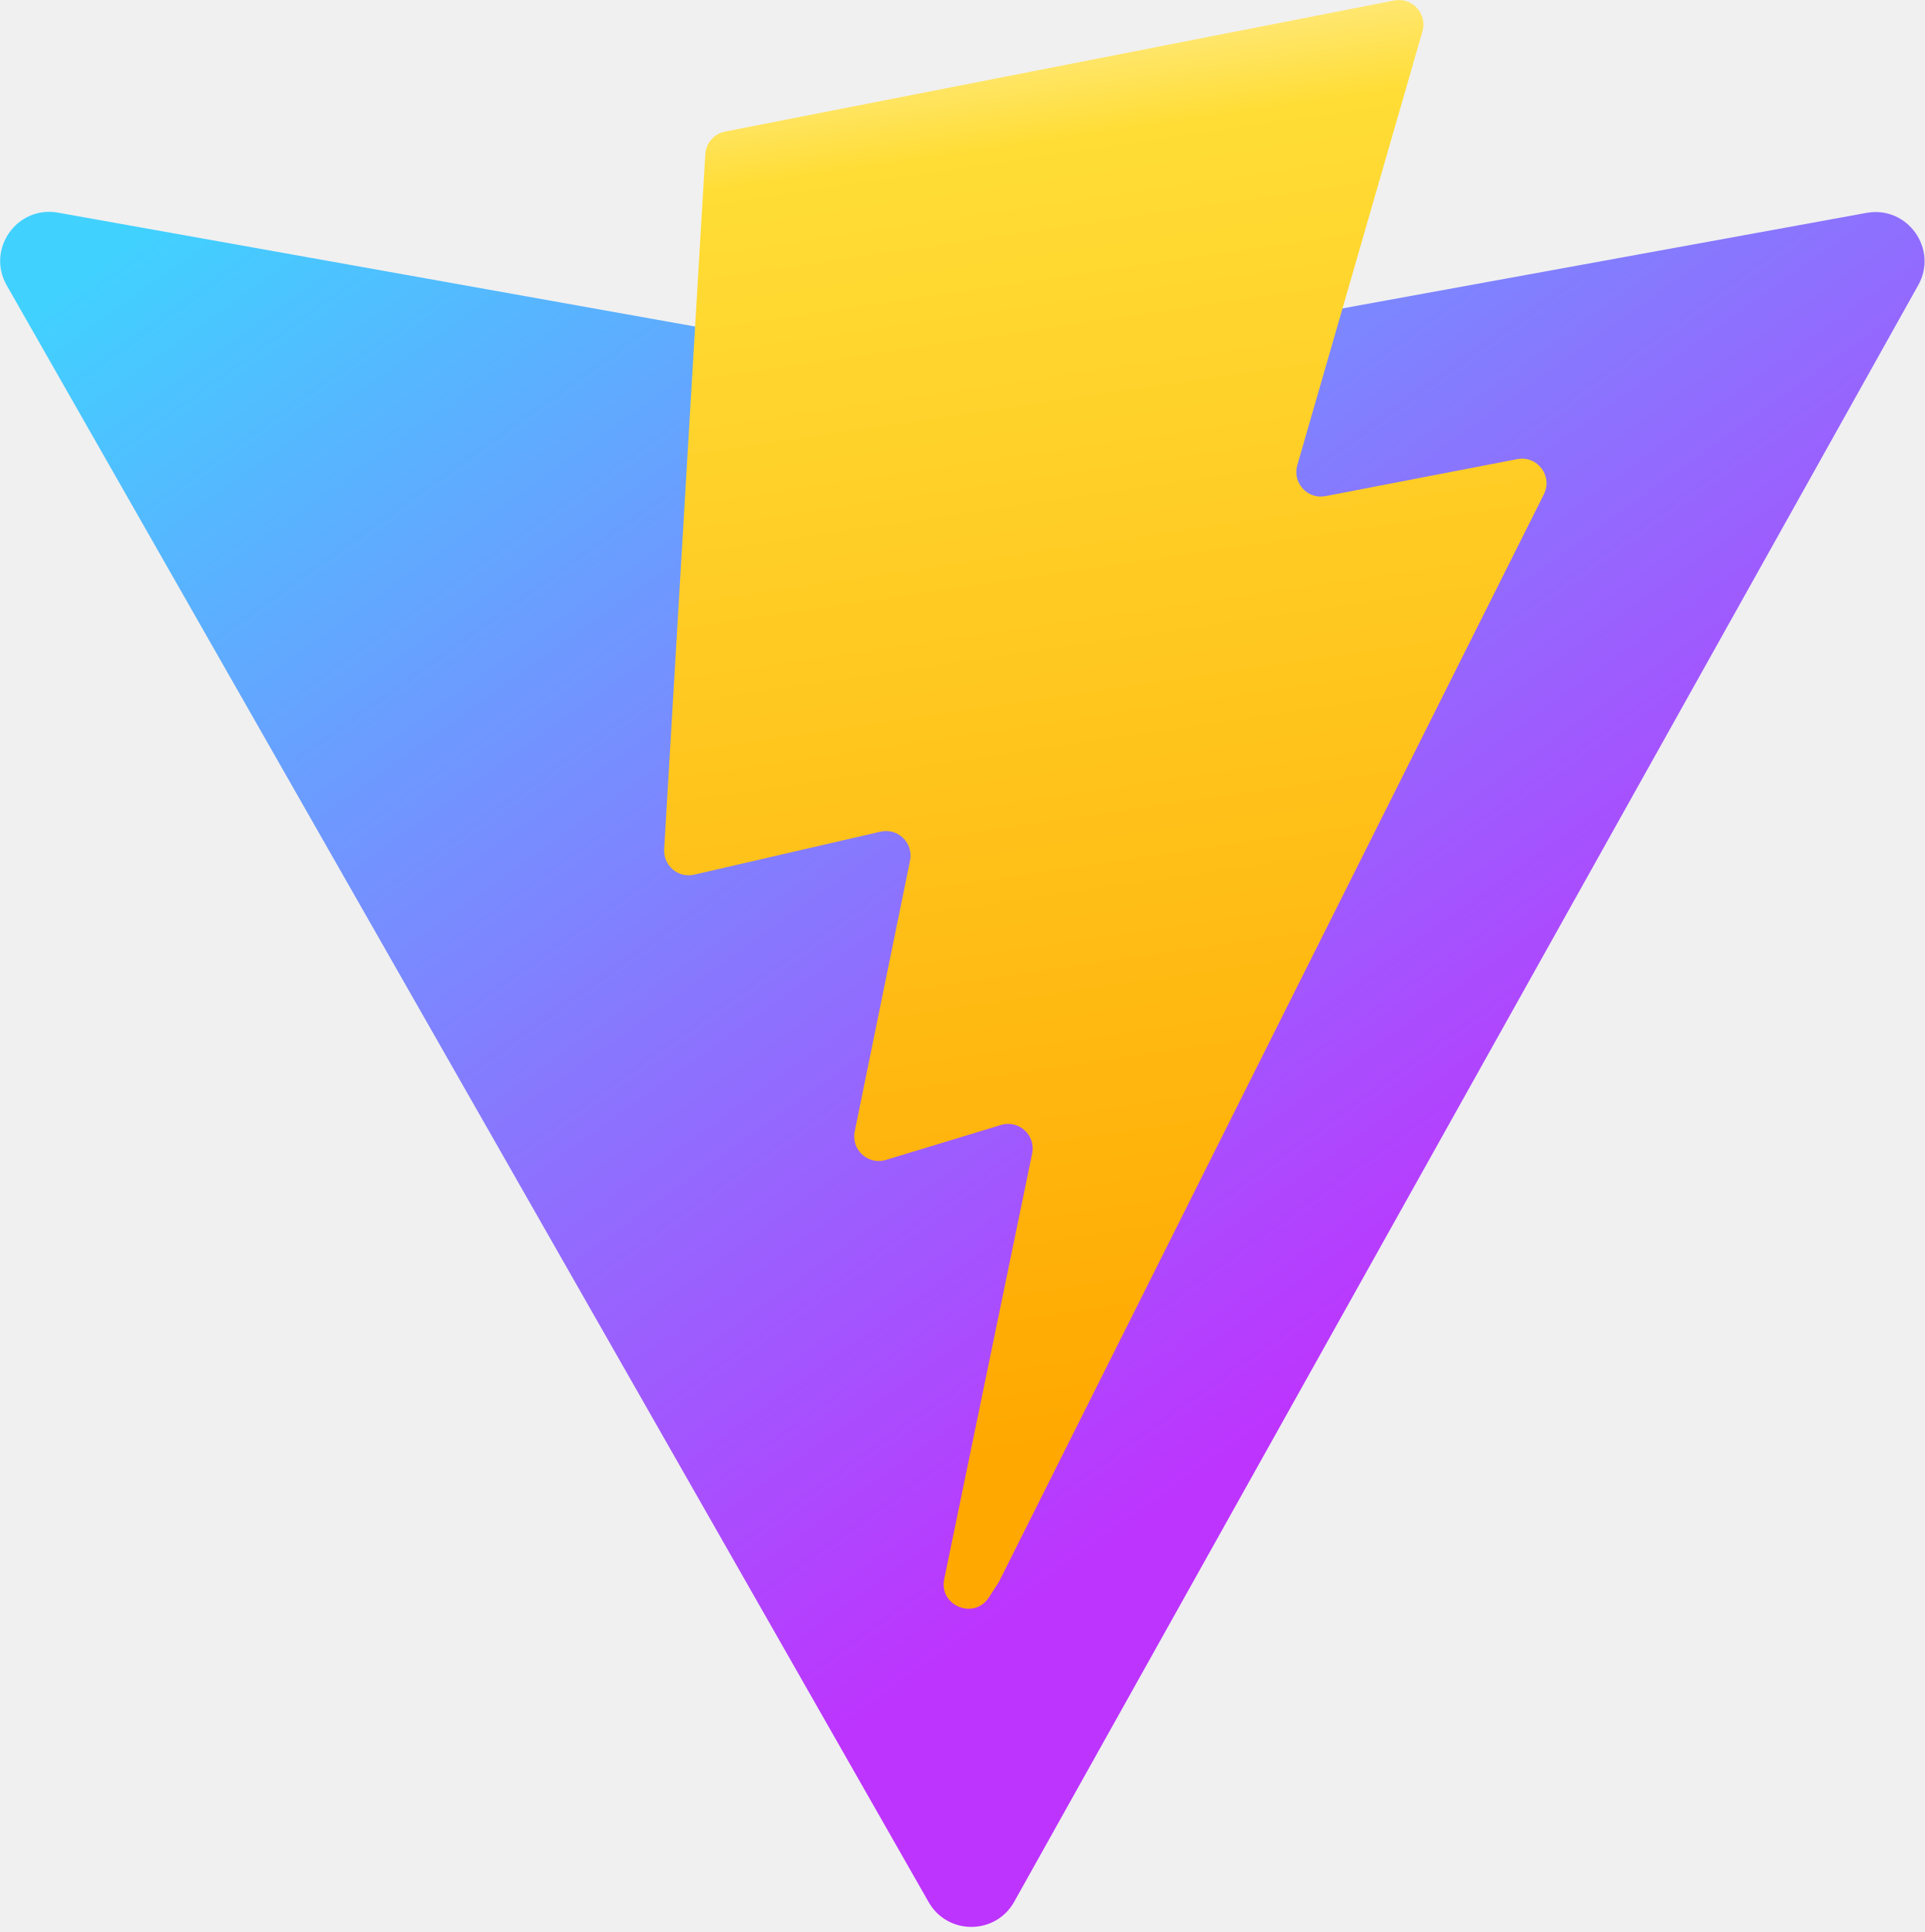
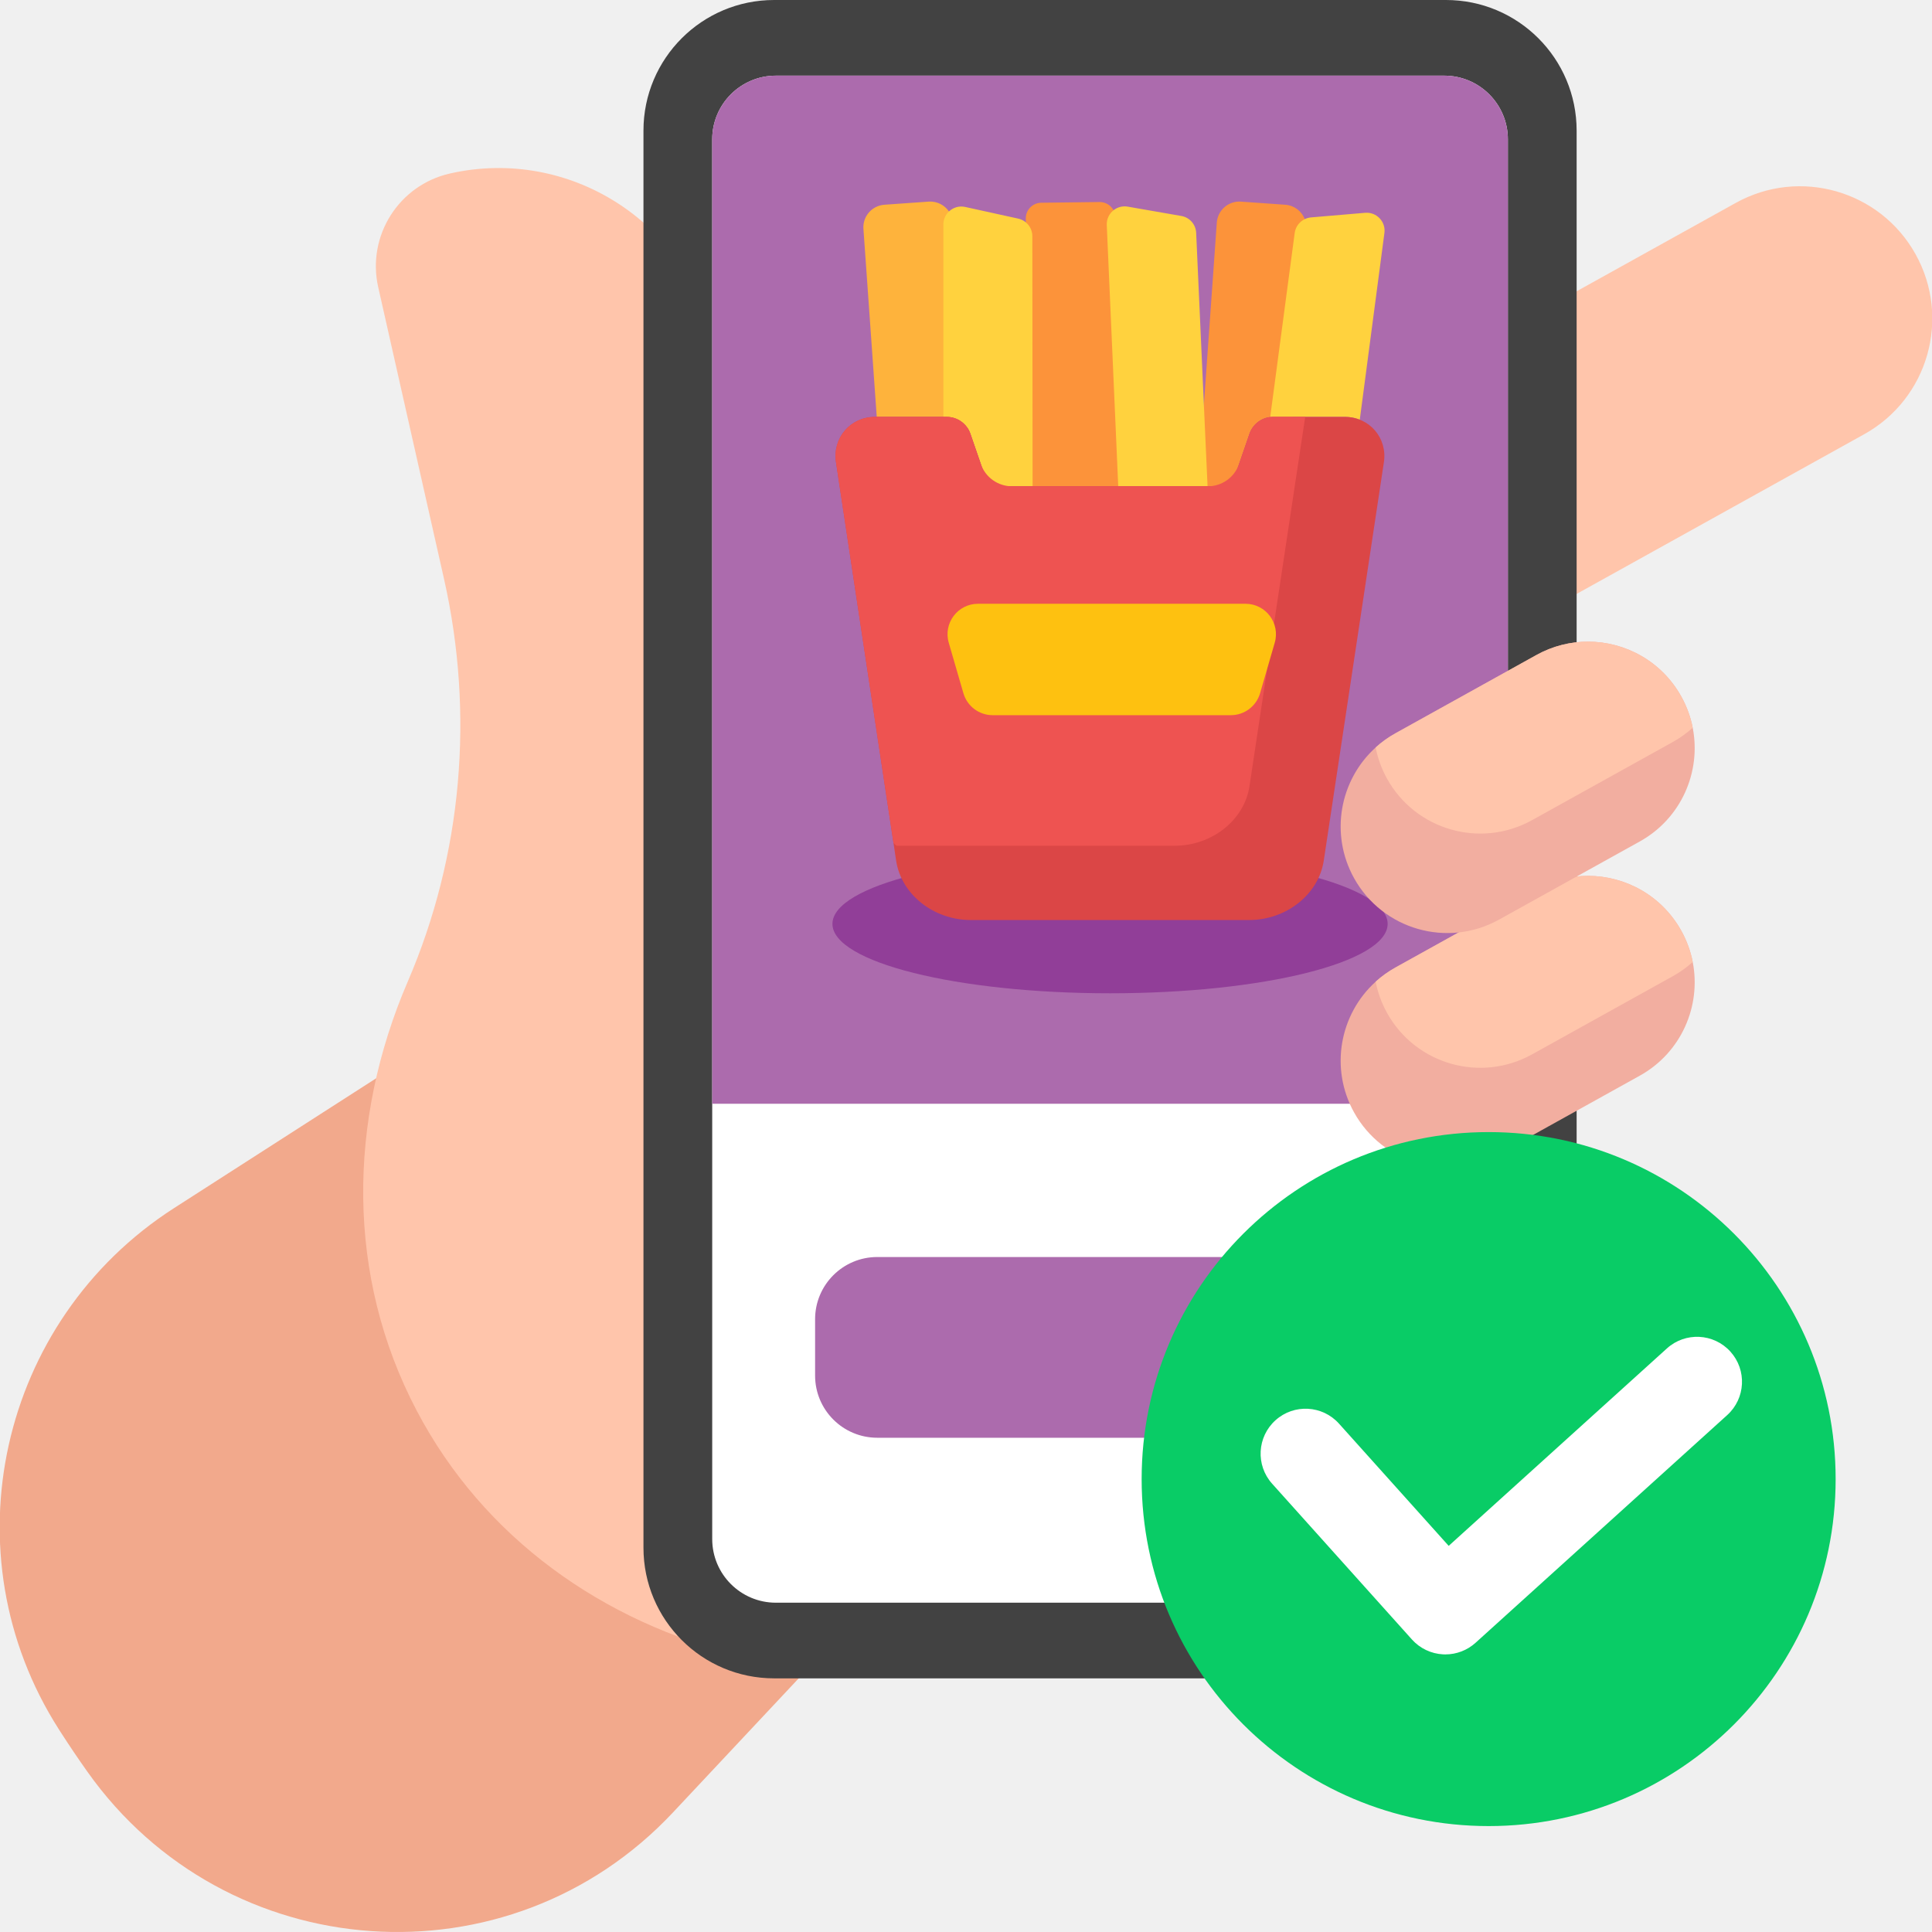
- <svg xmlns="http://www.w3.org/2000/svg" aria-hidden="true" role="img" class="iconify iconify--logos" width="31.88" height="32" preserveAspectRatio="xMidYMid meet" viewBox="0 0 256 257">
-   <defs>
-     <linearGradient id="IconifyId1813088fe1fbc01fb466" x1="-.828%" x2="57.636%" y1="7.652%" y2="78.411%">
-       <stop offset="0%" stop-color="#41D1FF" />
-       <stop offset="100%" stop-color="#BD34FE" />
-     </linearGradient>
-     <linearGradient id="IconifyId1813088fe1fbc01fb467" x1="43.376%" x2="50.316%" y1="2.242%" y2="89.03%">
-       <stop offset="0%" stop-color="#FFEA83" />
-       <stop offset="8.333%" stop-color="#FFDD35" />
-       <stop offset="100%" stop-color="#FFA800" />
-     </linearGradient>
-   </defs>
-   <path fill="url(#IconifyId1813088fe1fbc01fb466)" d="M255.153 37.938L134.897 252.976c-2.483 4.44-8.862 4.466-11.382.048L.875 37.958c-2.746-4.814 1.371-10.646 6.827-9.67l120.385 21.517a6.537 6.537 0 0 0 2.322-.004l117.867-21.483c5.438-.991 9.574 4.796 6.877 9.62Z" />
-   <path fill="url(#IconifyId1813088fe1fbc01fb467)" d="M185.432.063L96.44 17.501a3.268 3.268 0 0 0-2.634 3.014l-5.474 92.456a3.268 3.268 0 0 0 3.997 3.378l24.777-5.718c2.318-.535 4.413 1.507 3.936 3.838l-7.361 36.047c-.495 2.426 1.782 4.5 4.151 3.78l15.304-4.649c2.372-.72 4.652 1.36 4.15 3.788l-11.698 56.621c-.732 3.542 3.979 5.473 5.943 2.437l1.313-2.028l72.516-144.72c1.215-2.423-.88-5.186-3.54-4.672l-25.505 4.922c-2.396.462-4.435-1.77-3.759-4.114l16.646-57.705c.677-2.35-1.37-4.583-3.769-4.113Z" />
+ <svg xmlns="http://www.w3.org/2000/svg" enable-background="new 0 0 512 512" viewBox="0 0 512 512" id="online-food-order">
+   <path fill="#f2a98c" d="M233.532,421.457l-55.187,58.859c-43.471,46.363-118.449,41.069-155.186-10.793    c-2.421-3.418-4.768-6.892-7.039-10.421c-0.183-0.285-0.366-0.57-0.549-0.856C-14.114,411.761-0.281,349.966,46.126,320.16    l67.159-43.135L233.532,421.457z" />
+   <path fill="#ffc5ab" d="M357.119 151.002L357.119 151.002c9.4 16.928 30.743 23.03 47.671 13.63l89.245-49.558c16.928-9.4 23.03-30.743 13.63-47.671l0 0c-9.4-16.928-30.743-23.03-47.671-13.63l-89.245 49.558C353.822 112.732 347.719 134.075 357.119 151.002zM119.266 45.972L119.266 45.972c31.413-7.085 62.621 12.636 69.706 44.049l17.778 78.824c71.579-26.33 149.59-2.502 181.81 58.837 35.488 67.559 1.99 155.033-74.82 195.38-76.809 40.347-167.844 18.287-203.332-49.271-18.713-35.624-18.24-76.782-2.352-113.65 14.485-33.612 17.666-71.019 9.613-106.722l-17.44-77.325C97.17 62.52 105.692 49.034 119.266 45.972z" />
+   <path fill="#424242" d="M417.823,34.622v375.535c0,19.116-15.495,34.622-34.622,34.622H205.147     c-19.116,0-34.622-15.506-34.622-34.622V34.622C170.524,15.495,186.031,0,205.147,0h178.054     C402.328,0,417.823,15.495,417.823,34.622z" />
+   <path fill="#fff" d="M399.604,36.921v370.937c0,9.322-7.552,16.874-16.875,16.874H205.618c-9.322,0-16.874-7.552-16.874-16.874    V36.921c0-9.322,7.552-16.874,16.874-16.874H382.73C392.052,20.047,399.604,27.599,399.604,36.921z" />
+   <path fill="#ac6bad" d="M399.604 36.921v255.587H188.743V36.921c0-9.322 7.552-16.874 16.874-16.874H382.73C392.052 20.047 399.604 27.599 399.604 36.921zM355.863 333.123H232.485c-9.099 0-16.476 7.377-16.476 16.476v14.943c0 9.099 7.376 16.476 16.476 16.476h123.378c9.099 0 16.476-7.376 16.476-16.476v-14.943C372.339 340.499 364.962 333.123 355.863 333.123z" />
+   <ellipse cx="294.174" cy="244.839" fill="#913e98" rx="73.567" ry="18.392" />
+   <path fill="#fc933a" d="M296.535,133.343l-0.195-4.471h-23.61l-0.161-12.644l-0.713-57.302l-0.012-0.989      c-0.035-2.299,1.805-4.184,4.104-4.207l15.438-0.195c1.598-0.012,3,0.874,3.713,2.184c0.31,0.575,0.483,1.218,0.494,1.92      l0.736,58.589l0.149,12.644L296.535,133.343z" />
+   <path fill="#feb33c" d="M256.372,113.376c-1.218-1.782-3.253-2.897-5.472-2.897h-18.553c-0.299-4.218-0.598-8.426-0.897-12.644      l-0.322-4.575l-2.31-32.599c-0.241-3.299,2.241-6.161,5.552-6.402l11.736-0.828c2.207-0.149,4.219,0.908,5.38,2.609      c0.586,0.839,0.943,1.851,1.023,2.943l2.529,35.714l0.667,9.334l0.058,0.874L256.372,113.376z" />
+   <path fill="#fc933a" d="M346.169,60.661l-2.621,37.002l-0.908,12.817h-5.253c-0.264,0-0.517,0.012-0.77,0.046      c-2.483,0.287-4.632,1.977-5.472,4.379c0,0.012-0.012,0.023-0.012,0.035l-2.77,8.035l-2.035,5.897h-8.816l0.897-12.644      l0.632-8.966l3.425-48.278c0.241-3.299,3.104-5.782,6.403-5.552l11.748,0.828c2.391,0.172,4.345,1.724,5.161,3.816      C346.089,58.88,346.238,59.753,346.169,60.661z" />
+   <path fill="#ffd23e" d="M273.649 128.871h-11.69l-2.035-5.897-2.77-8.035c0-.012-.012-.023-.012-.035-.195-.552-.448-1.069-.77-1.529-1.218-1.782-3.253-2.897-5.472-2.897h-.896V59.477c0-1.368.575-2.575 1.483-3.437 1.092-1.035 2.667-1.552 4.288-1.196l14.07 3.092c.759.172 1.448.517 2.012.989 1.057.873 1.713 2.196 1.724 3.644l.057 53.658L273.649 128.871zM366.883 61.742l-4.403 33.381-.391 2.989-1.736 13.116c-1.207-.483-2.54-.747-3.954-.747h-19.012c-.264 0-.517.012-.77.046l1.678-12.587.621-4.701 4.196-31.519c.218-1.621 1.253-2.977 2.667-3.644.506-.253 1.058-.402 1.644-.46l14.357-1.219C364.802 56.144 367.285 58.742 366.883 61.742zM319.444 116.227l.575 12.644h-23.541l.058 4.471-.195-4.471-.552-12.644-2.483-56.589c-.069-1.598.655-3.012 1.793-3.92 1.011-.805 2.356-1.195 3.77-.954l14.196 2.471c2.196.379 3.828 2.23 3.931 4.46l2.046 45.565L319.444 116.227z" />
+   <g>
+     <path fill="#db4646" d="M366.748,122.48l-15.932,105.568c-1.356,8.989-9.943,15.771-19.817,15.771h-73.705     c-9.874,0-18.461-6.782-19.817-15.771l-0.586-3.943l-0.103-0.678L221.546,122.48c-0.966-6.414,3.828-12,10.345-12h19.012     c2.805,0,5.311,1.782,6.242,4.425c0,0.012,0.012,0.023,0.012,0.035l2.77,8.035l2.035,5.897h64.371l2.035-5.897l2.77-8.035     c0-0.012,0.012-0.023,0.012-0.035c0.931-2.644,3.437-4.425,6.242-4.425h19.012C362.92,110.48,367.713,116.066,366.748,122.48z" />
+   </g>
+   <g>
+     <path fill="#ee5351" d="M345.896,110.48l-14.771,97.867c-1.356,9-9.954,15.782-19.829,15.782h-73.693     c-0.299-0.253-0.517-0.448-0.816-0.701L221.546,122.48c-0.966-6.414,3.828-12,10.345-12h19.012c2.805,0,5.311,1.782,6.242,4.425     c0,0.012,0.012,0.023,0.012,0.035l2.77,8.035c1.219,3.529,4.54,5.897,8.276,5.897h51.888c3.736,0,7.058-2.368,8.276-5.897     l2.77-8.035c0-0.012,0.012-0.023,0.012-0.035c0.931-2.644,3.437-4.425,6.242-4.425H345.896z" />
+   </g>
+   <g>
+     <path fill="#fec110" d="M259.181,160.006h70.885c5.378,0,9.252,5.159,7.753,10.324l-3.884,13.379     c-1.001,3.449-4.161,5.822-7.753,5.822h-63.116c-3.592,0-6.752-2.373-7.753-5.822l-3.884-13.379     C249.928,165.165,253.803,160.006,259.181,160.006z" />
+   </g>
+   <g>
+     <path fill="#f2aea0" d="M434.576,360.638l-37.324,20.725c-13.633,7.575-30.829,2.655-38.404-10.978    c-6.506-11.713-3.805-26.036,5.713-34.645c1.563-1.425,3.334-2.701,5.265-3.77l37.324-20.725    c4.345-2.414,9.046-3.552,13.679-3.552c9.932,0,19.564,5.242,24.725,14.541c1.471,2.655,2.483,5.449,3.035,8.276    C450.875,342.2,445.553,354.534,434.576,360.638z" />
+   </g>
+   <g>
+     <path fill="#ffc5ab" d="M448.588,330.51c-1.575,1.425-3.334,2.701-5.265,3.77l-37.324,20.725    c-13.644,7.564-30.841,2.655-38.415-10.989c-1.471-2.655-2.472-5.449-3.023-8.276c1.563-1.425,3.334-2.701,5.265-3.77    l37.324-20.725c4.345-2.414,9.046-3.552,13.679-3.552c9.932,0,19.564,5.242,24.725,14.541    C447.024,324.889,448.036,327.682,448.588,330.51z" />
+   </g>
+   <g>
+     <path fill="#f2aea0" d="M434.576,285.059l-37.324,20.725c-13.633,7.575-30.829,2.655-38.404-10.978     c-6.506-11.713-3.805-26.036,5.713-34.645c1.563-1.425,3.334-2.701,5.265-3.77l37.324-20.725     c4.345-2.414,9.046-3.552,13.679-3.552c9.932,0,19.564,5.242,24.725,14.541c1.471,2.655,2.483,5.449,3.035,8.276     C450.875,266.622,445.553,278.956,434.576,285.059z" />
+     <path fill="#ffc5ab" d="M448.588,254.931c-1.575,1.425-3.334,2.701-5.265,3.77l-37.324,20.725     c-13.644,7.564-30.841,2.655-38.415-10.989c-1.471-2.655-2.472-5.449-3.023-8.276c1.563-1.425,3.334-2.701,5.265-3.77     l37.324-20.725c4.345-2.414,9.046-3.552,13.679-3.552c9.932,0,19.564,5.242,24.725,14.541     C447.024,249.31,448.036,252.104,448.588,254.931z" />
+   </g>
+   <g>
+     <path fill="#f2aea0" d="M434.576,222.988l-37.324,20.725c-13.633,7.575-30.829,2.655-38.404-10.978     c-6.506-11.713-3.805-26.036,5.713-34.645c1.563-1.425,3.334-2.701,5.265-3.77l37.324-20.725     c4.345-2.414,9.046-3.552,13.679-3.552c9.932,0,19.564,5.242,24.725,14.541c1.471,2.655,2.483,5.449,3.035,8.276     C450.875,204.55,445.553,216.884,434.576,222.988z" />
+     <path fill="#ffc5ab" d="M448.588,192.86c-1.575,1.425-3.334,2.701-5.265,3.77l-37.324,20.725     c-13.644,7.564-30.841,2.655-38.415-10.989c-1.471-2.655-2.472-5.449-3.023-8.276c1.563-1.425,3.334-2.701,5.265-3.77     l37.324-20.725c4.345-2.414,9.046-3.552,13.679-3.552c9.932,0,19.564,5.242,24.725,14.541     C447.024,187.239,448.036,190.032,448.588,192.86z" />
+   </g>
+   <g>
+     <circle cx="394.505" cy="391.972" r="91.958" fill="#09cc66" />
+     <path fill="#fff" d="M383.04,438.435c-0.206,0-0.412-0.005-0.619-0.016c-3.163-0.165-6.13-1.582-8.245-3.939l-37.055-41.29      c-4.393-4.896-3.986-12.426,0.91-16.819c4.894-4.393,12.427-3.986,16.819,0.909l29.068,32.39l57.831-52.323      c4.876-4.412,12.409-4.037,16.822,0.842c4.414,4.878,4.037,12.409-0.841,16.823l-66.698,60.347      C388.836,437.343,385.986,438.435,383.04,438.435z" />
+   </g>
</svg>
